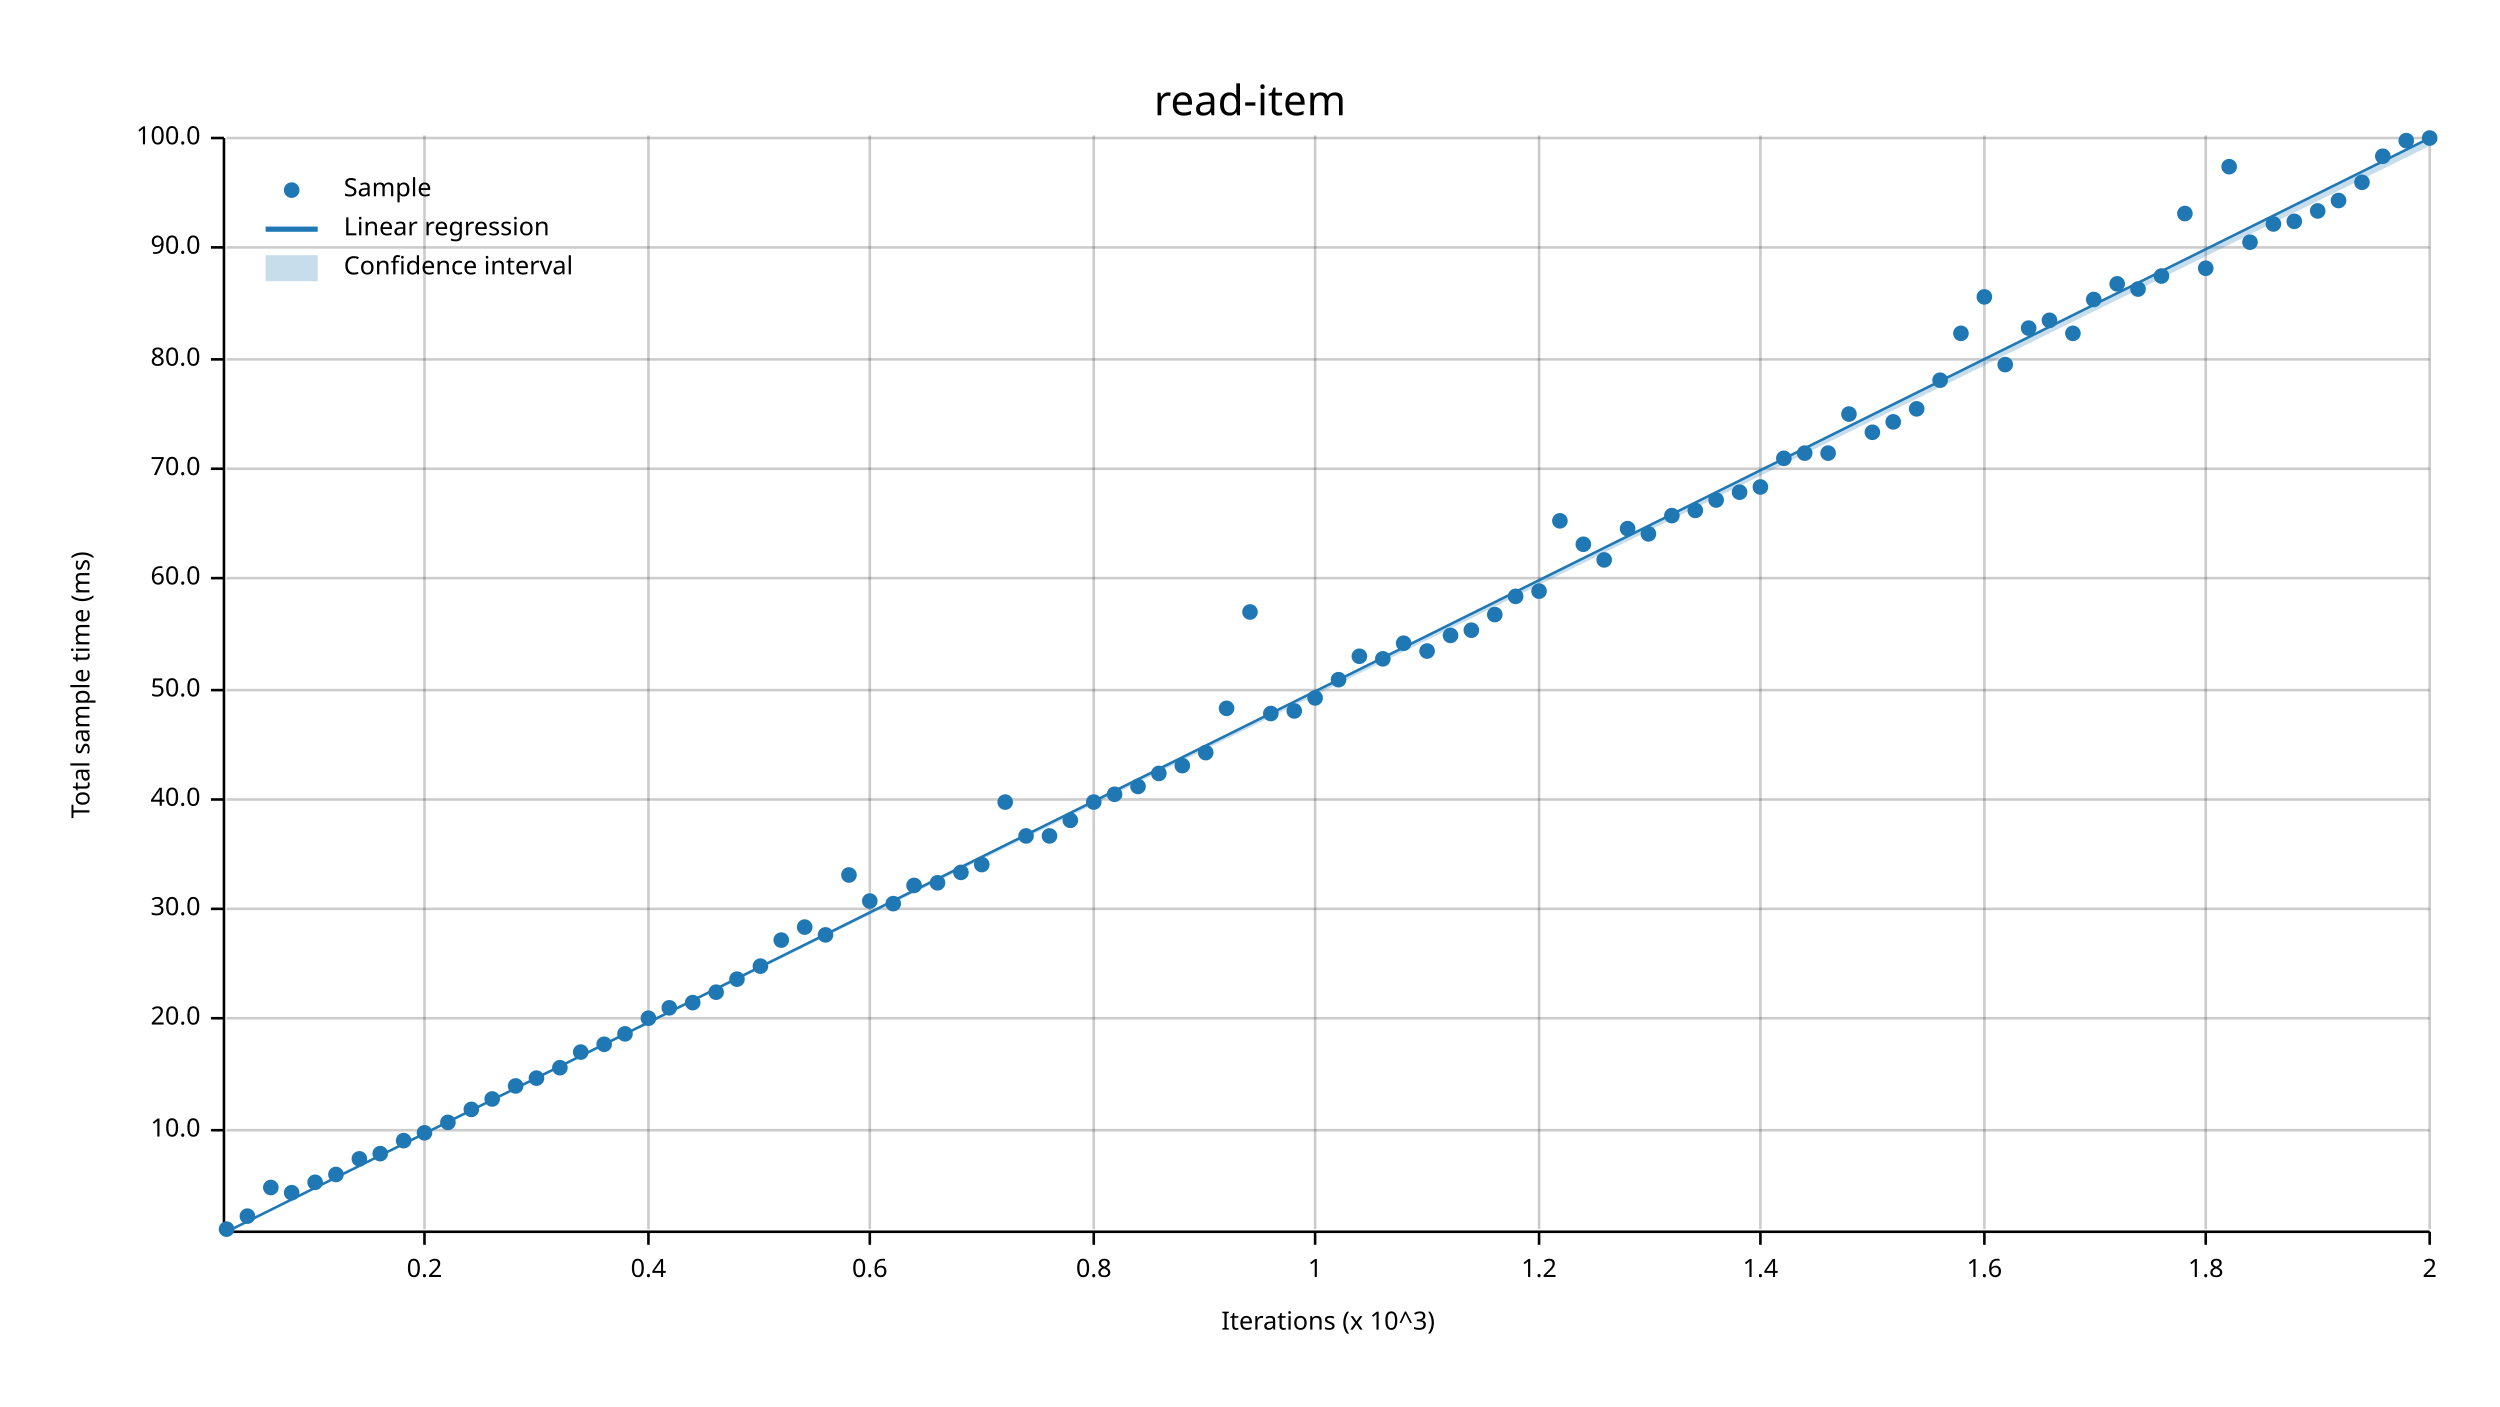
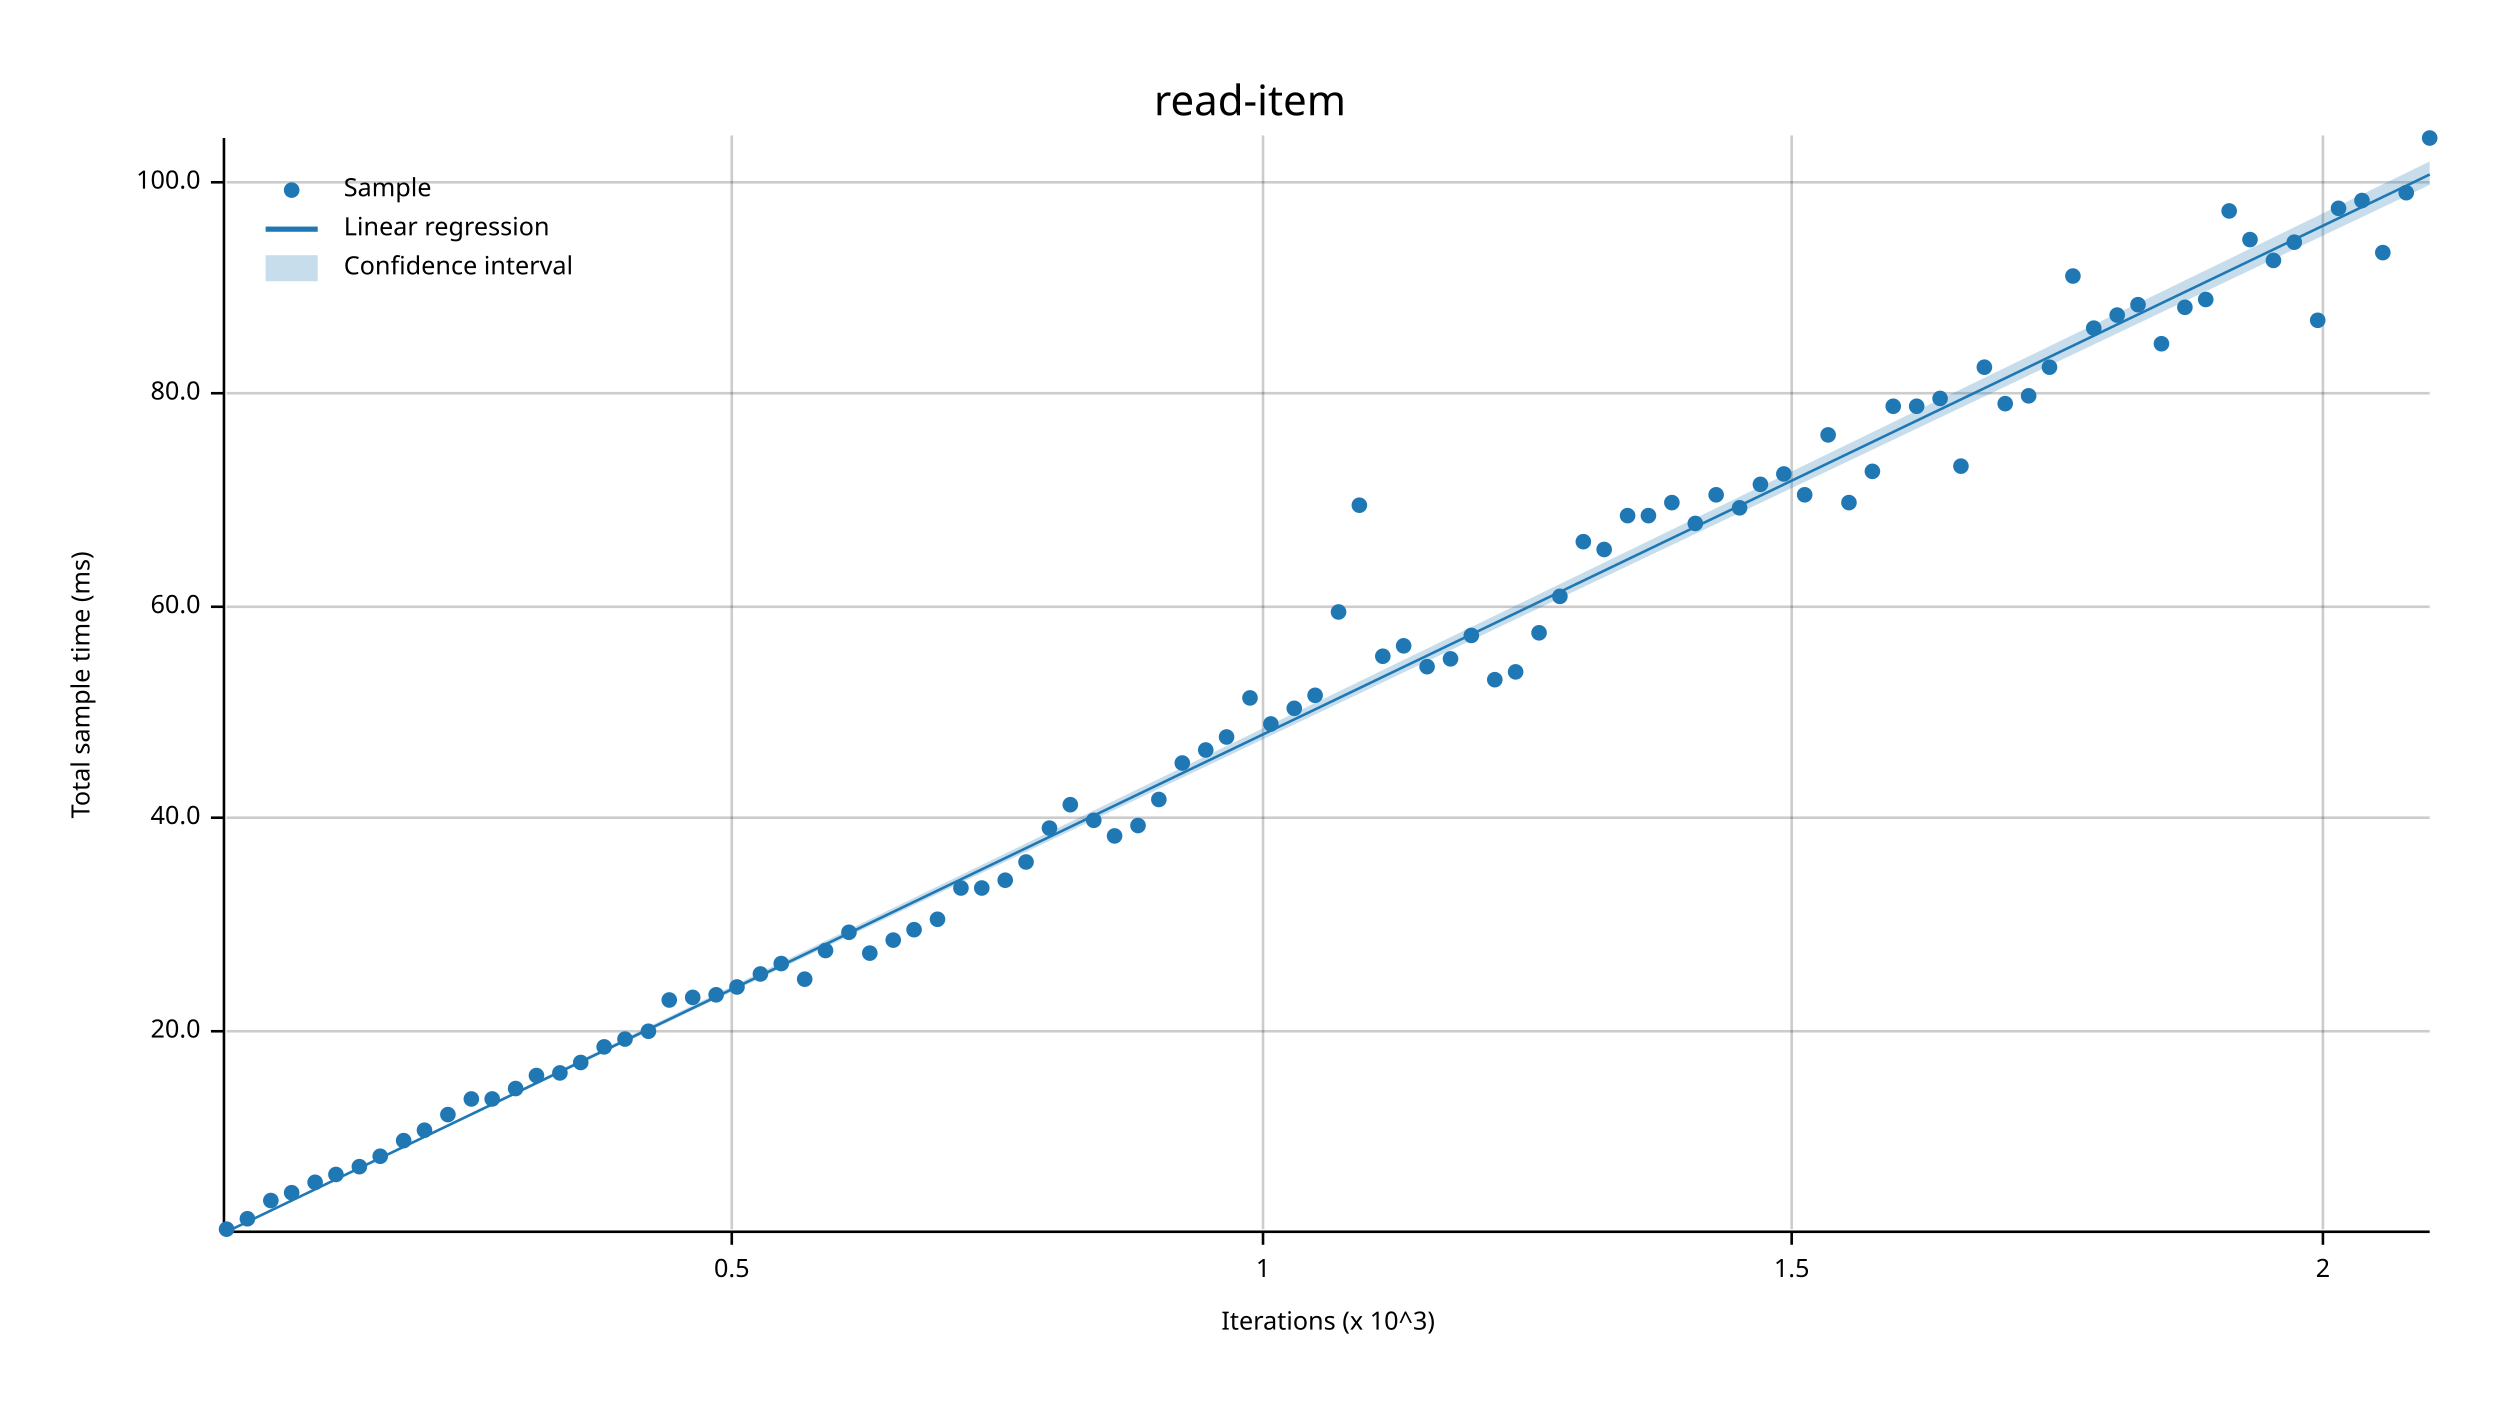
<svg xmlns="http://www.w3.org/2000/svg" width="960" height="540" viewBox="0 0 960 540">
  <text x="480" y="32" dy="0.76em" text-anchor="middle" font-family="sans-serif" font-size="16.129" opacity="1" fill="#000000">
read-item
</text>
  <text x="27" y="263" dy="0.76em" text-anchor="middle" font-family="sans-serif" font-size="9.677" opacity="1" fill="#000000" transform="rotate(270, 27, 263)">
Total sample time (ms)
</text>
  <text x="510" y="513" dy="-0.5ex" text-anchor="middle" font-family="sans-serif" font-size="9.677" opacity="1" fill="#000000">
Iterations (x 10^3)
</text>
-   <line opacity="0.2" stroke="#000000" stroke-width="1" x1="163" y1="472" x2="163" y2="52" />
-   <line opacity="0.2" stroke="#000000" stroke-width="1" x1="249" y1="472" x2="249" y2="52" />
-   <line opacity="0.2" stroke="#000000" stroke-width="1" x1="334" y1="472" x2="334" y2="52" />
-   <line opacity="0.2" stroke="#000000" stroke-width="1" x1="420" y1="472" x2="420" y2="52" />
-   <line opacity="0.2" stroke="#000000" stroke-width="1" x1="505" y1="472" x2="505" y2="52" />
-   <line opacity="0.2" stroke="#000000" stroke-width="1" x1="591" y1="472" x2="591" y2="52" />
-   <line opacity="0.2" stroke="#000000" stroke-width="1" x1="676" y1="472" x2="676" y2="52" />
-   <line opacity="0.2" stroke="#000000" stroke-width="1" x1="762" y1="472" x2="762" y2="52" />
-   <line opacity="0.2" stroke="#000000" stroke-width="1" x1="847" y1="472" x2="847" y2="52" />
-   <line opacity="0.2" stroke="#000000" stroke-width="1" x1="933" y1="472" x2="933" y2="52" />
-   <line opacity="0.2" stroke="#000000" stroke-width="1" x1="87" y1="434" x2="933" y2="434" />
-   <line opacity="0.2" stroke="#000000" stroke-width="1" x1="87" y1="391" x2="933" y2="391" />
-   <line opacity="0.2" stroke="#000000" stroke-width="1" x1="87" y1="349" x2="933" y2="349" />
-   <line opacity="0.2" stroke="#000000" stroke-width="1" x1="87" y1="307" x2="933" y2="307" />
-   <line opacity="0.2" stroke="#000000" stroke-width="1" x1="87" y1="265" x2="933" y2="265" />
-   <line opacity="0.2" stroke="#000000" stroke-width="1" x1="87" y1="222" x2="933" y2="222" />
-   <line opacity="0.2" stroke="#000000" stroke-width="1" x1="87" y1="180" x2="933" y2="180" />
-   <line opacity="0.2" stroke="#000000" stroke-width="1" x1="87" y1="138" x2="933" y2="138" />
-   <line opacity="0.2" stroke="#000000" stroke-width="1" x1="87" y1="95" x2="933" y2="95" />
-   <line opacity="0.2" stroke="#000000" stroke-width="1" x1="87" y1="53" x2="933" y2="53" />
+   <line opacity="0.2" stroke="#000000" stroke-width="1" x1="281" y1="472" x2="281" y2="52" />
+   <line opacity="0.2" stroke="#000000" stroke-width="1" x1="485" y1="472" x2="485" y2="52" />
+   <line opacity="0.2" stroke="#000000" stroke-width="1" x1="688" y1="472" x2="688" y2="52" />
+   <line opacity="0.2" stroke="#000000" stroke-width="1" x1="892" y1="472" x2="892" y2="52" />
+   <line opacity="0.2" stroke="#000000" stroke-width="1" x1="87" y1="396" x2="933" y2="396" />
+   <line opacity="0.2" stroke="#000000" stroke-width="1" x1="87" y1="314" x2="933" y2="314" />
+   <line opacity="0.2" stroke="#000000" stroke-width="1" x1="87" y1="233" x2="933" y2="233" />
+   <line opacity="0.2" stroke="#000000" stroke-width="1" x1="87" y1="151" x2="933" y2="151" />
+   <line opacity="0.2" stroke="#000000" stroke-width="1" x1="87" y1="70" x2="933" y2="70" />
  <polyline fill="none" opacity="1" stroke="#000000" stroke-width="1" points="86,53 86,473 " />
-   <text x="77" y="434" dy="0.5ex" text-anchor="end" font-family="sans-serif" font-size="9.677" opacity="1" fill="#000000">
- 10.0
- </text>
-   <polyline fill="none" opacity="1" stroke="#000000" stroke-width="1" points="81,434 86,434 " />
-   <text x="77" y="391" dy="0.5ex" text-anchor="end" font-family="sans-serif" font-size="9.677" opacity="1" fill="#000000">
+   <text x="77" y="396" dy="0.5ex" text-anchor="end" font-family="sans-serif" font-size="9.677" opacity="1" fill="#000000">
20.0
</text>
-   <polyline fill="none" opacity="1" stroke="#000000" stroke-width="1" points="81,391 86,391 " />
-   <text x="77" y="349" dy="0.5ex" text-anchor="end" font-family="sans-serif" font-size="9.677" opacity="1" fill="#000000">
- 30.0
- </text>
-   <polyline fill="none" opacity="1" stroke="#000000" stroke-width="1" points="81,349 86,349 " />
-   <text x="77" y="307" dy="0.5ex" text-anchor="end" font-family="sans-serif" font-size="9.677" opacity="1" fill="#000000">
+   <polyline fill="none" opacity="1" stroke="#000000" stroke-width="1" points="81,396 86,396 " />
+   <text x="77" y="314" dy="0.5ex" text-anchor="end" font-family="sans-serif" font-size="9.677" opacity="1" fill="#000000">
40.0
</text>
-   <polyline fill="none" opacity="1" stroke="#000000" stroke-width="1" points="81,307 86,307 " />
-   <text x="77" y="265" dy="0.5ex" text-anchor="end" font-family="sans-serif" font-size="9.677" opacity="1" fill="#000000">
- 50.0
- </text>
-   <polyline fill="none" opacity="1" stroke="#000000" stroke-width="1" points="81,265 86,265 " />
-   <text x="77" y="222" dy="0.5ex" text-anchor="end" font-family="sans-serif" font-size="9.677" opacity="1" fill="#000000">
+   <polyline fill="none" opacity="1" stroke="#000000" stroke-width="1" points="81,314 86,314 " />
+   <text x="77" y="233" dy="0.5ex" text-anchor="end" font-family="sans-serif" font-size="9.677" opacity="1" fill="#000000">
60.0
</text>
-   <polyline fill="none" opacity="1" stroke="#000000" stroke-width="1" points="81,222 86,222 " />
-   <text x="77" y="180" dy="0.5ex" text-anchor="end" font-family="sans-serif" font-size="9.677" opacity="1" fill="#000000">
- 70.0
- </text>
-   <polyline fill="none" opacity="1" stroke="#000000" stroke-width="1" points="81,180 86,180 " />
-   <text x="77" y="138" dy="0.5ex" text-anchor="end" font-family="sans-serif" font-size="9.677" opacity="1" fill="#000000">
+   <polyline fill="none" opacity="1" stroke="#000000" stroke-width="1" points="81,233 86,233 " />
+   <text x="77" y="151" dy="0.5ex" text-anchor="end" font-family="sans-serif" font-size="9.677" opacity="1" fill="#000000">
80.0
</text>
-   <polyline fill="none" opacity="1" stroke="#000000" stroke-width="1" points="81,138 86,138 " />
-   <text x="77" y="95" dy="0.5ex" text-anchor="end" font-family="sans-serif" font-size="9.677" opacity="1" fill="#000000">
- 90.0
- </text>
-   <polyline fill="none" opacity="1" stroke="#000000" stroke-width="1" points="81,95 86,95 " />
-   <text x="77" y="53" dy="0.5ex" text-anchor="end" font-family="sans-serif" font-size="9.677" opacity="1" fill="#000000">
+   <polyline fill="none" opacity="1" stroke="#000000" stroke-width="1" points="81,151 86,151 " />
+   <text x="77" y="70" dy="0.5ex" text-anchor="end" font-family="sans-serif" font-size="9.677" opacity="1" fill="#000000">
100.0
</text>
-   <polyline fill="none" opacity="1" stroke="#000000" stroke-width="1" points="81,53 86,53 " />
+   <polyline fill="none" opacity="1" stroke="#000000" stroke-width="1" points="81,70 86,70 " />
  <polyline fill="none" opacity="1" stroke="#000000" stroke-width="1" points="87,473 933,473 " />
-   <text x="163" y="483" dy="0.76em" text-anchor="middle" font-family="sans-serif" font-size="9.677" opacity="1" fill="#000000">
- 0.2
+   <text x="281" y="483" dy="0.76em" text-anchor="middle" font-family="sans-serif" font-size="9.677" opacity="1" fill="#000000">
+ 0.5
</text>
-   <polyline fill="none" opacity="1" stroke="#000000" stroke-width="1" points="163,473 163,478 " />
-   <text x="249" y="483" dy="0.76em" text-anchor="middle" font-family="sans-serif" font-size="9.677" opacity="1" fill="#000000">
- 0.4
- </text>
-   <polyline fill="none" opacity="1" stroke="#000000" stroke-width="1" points="249,473 249,478 " />
-   <text x="334" y="483" dy="0.76em" text-anchor="middle" font-family="sans-serif" font-size="9.677" opacity="1" fill="#000000">
- 0.6
- </text>
-   <polyline fill="none" opacity="1" stroke="#000000" stroke-width="1" points="334,473 334,478 " />
-   <text x="420" y="483" dy="0.76em" text-anchor="middle" font-family="sans-serif" font-size="9.677" opacity="1" fill="#000000">
- 0.8
- </text>
-   <polyline fill="none" opacity="1" stroke="#000000" stroke-width="1" points="420,473 420,478 " />
-   <text x="505" y="483" dy="0.76em" text-anchor="middle" font-family="sans-serif" font-size="9.677" opacity="1" fill="#000000">
+   <polyline fill="none" opacity="1" stroke="#000000" stroke-width="1" points="281,473 281,478 " />
+   <text x="485" y="483" dy="0.76em" text-anchor="middle" font-family="sans-serif" font-size="9.677" opacity="1" fill="#000000">
1
</text>
-   <polyline fill="none" opacity="1" stroke="#000000" stroke-width="1" points="505,473 505,478 " />
-   <text x="591" y="483" dy="0.76em" text-anchor="middle" font-family="sans-serif" font-size="9.677" opacity="1" fill="#000000">
- 1.2
+   <polyline fill="none" opacity="1" stroke="#000000" stroke-width="1" points="485,473 485,478 " />
+   <text x="688" y="483" dy="0.76em" text-anchor="middle" font-family="sans-serif" font-size="9.677" opacity="1" fill="#000000">
+ 1.5
</text>
-   <polyline fill="none" opacity="1" stroke="#000000" stroke-width="1" points="591,473 591,478 " />
-   <text x="676" y="483" dy="0.76em" text-anchor="middle" font-family="sans-serif" font-size="9.677" opacity="1" fill="#000000">
- 1.4
- </text>
-   <polyline fill="none" opacity="1" stroke="#000000" stroke-width="1" points="676,473 676,478 " />
-   <text x="762" y="483" dy="0.76em" text-anchor="middle" font-family="sans-serif" font-size="9.677" opacity="1" fill="#000000">
- 1.6
- </text>
-   <polyline fill="none" opacity="1" stroke="#000000" stroke-width="1" points="762,473 762,478 " />
-   <text x="847" y="483" dy="0.76em" text-anchor="middle" font-family="sans-serif" font-size="9.677" opacity="1" fill="#000000">
- 1.8
- </text>
-   <polyline fill="none" opacity="1" stroke="#000000" stroke-width="1" points="847,473 847,478 " />
-   <text x="933" y="483" dy="0.76em" text-anchor="middle" font-family="sans-serif" font-size="9.677" opacity="1" fill="#000000">
+   <polyline fill="none" opacity="1" stroke="#000000" stroke-width="1" points="688,473 688,478 " />
+   <text x="892" y="483" dy="0.76em" text-anchor="middle" font-family="sans-serif" font-size="9.677" opacity="1" fill="#000000">
2
</text>
-   <polyline fill="none" opacity="1" stroke="#000000" stroke-width="1" points="933,473 933,478 " />
+   <polyline fill="none" opacity="1" stroke="#000000" stroke-width="1" points="892,473 892,478 " />
  <circle cx="87" cy="472" r="3" opacity="1" fill="#1F78B4" stroke="none" stroke-width="1" />
-   <circle cx="95" cy="467" r="3" opacity="1" fill="#1F78B4" stroke="none" stroke-width="1" />
-   <circle cx="104" cy="456" r="3" opacity="1" fill="#1F78B4" stroke="none" stroke-width="1" />
+   <circle cx="95" cy="468" r="3" opacity="1" fill="#1F78B4" stroke="none" stroke-width="1" />
+   <circle cx="104" cy="461" r="3" opacity="1" fill="#1F78B4" stroke="none" stroke-width="1" />
  <circle cx="112" cy="458" r="3" opacity="1" fill="#1F78B4" stroke="none" stroke-width="1" />
  <circle cx="121" cy="454" r="3" opacity="1" fill="#1F78B4" stroke="none" stroke-width="1" />
  <circle cx="129" cy="451" r="3" opacity="1" fill="#1F78B4" stroke="none" stroke-width="1" />
-   <circle cx="138" cy="445" r="3" opacity="1" fill="#1F78B4" stroke="none" stroke-width="1" />
-   <circle cx="146" cy="443" r="3" opacity="1" fill="#1F78B4" stroke="none" stroke-width="1" />
+   <circle cx="138" cy="448" r="3" opacity="1" fill="#1F78B4" stroke="none" stroke-width="1" />
+   <circle cx="146" cy="444" r="3" opacity="1" fill="#1F78B4" stroke="none" stroke-width="1" />
  <circle cx="155" cy="438" r="3" opacity="1" fill="#1F78B4" stroke="none" stroke-width="1" />
-   <circle cx="163" cy="435" r="3" opacity="1" fill="#1F78B4" stroke="none" stroke-width="1" />
-   <circle cx="172" cy="431" r="3" opacity="1" fill="#1F78B4" stroke="none" stroke-width="1" />
-   <circle cx="181" cy="426" r="3" opacity="1" fill="#1F78B4" stroke="none" stroke-width="1" />
+   <circle cx="163" cy="434" r="3" opacity="1" fill="#1F78B4" stroke="none" stroke-width="1" />
+   <circle cx="172" cy="428" r="3" opacity="1" fill="#1F78B4" stroke="none" stroke-width="1" />
+   <circle cx="181" cy="422" r="3" opacity="1" fill="#1F78B4" stroke="none" stroke-width="1" />
  <circle cx="189" cy="422" r="3" opacity="1" fill="#1F78B4" stroke="none" stroke-width="1" />
-   <circle cx="198" cy="417" r="3" opacity="1" fill="#1F78B4" stroke="none" stroke-width="1" />
-   <circle cx="206" cy="414" r="3" opacity="1" fill="#1F78B4" stroke="none" stroke-width="1" />
-   <circle cx="215" cy="410" r="3" opacity="1" fill="#1F78B4" stroke="none" stroke-width="1" />
-   <circle cx="223" cy="404" r="3" opacity="1" fill="#1F78B4" stroke="none" stroke-width="1" />
-   <circle cx="232" cy="401" r="3" opacity="1" fill="#1F78B4" stroke="none" stroke-width="1" />
-   <circle cx="240" cy="397" r="3" opacity="1" fill="#1F78B4" stroke="none" stroke-width="1" />
-   <circle cx="249" cy="391" r="3" opacity="1" fill="#1F78B4" stroke="none" stroke-width="1" />
-   <circle cx="257" cy="387" r="3" opacity="1" fill="#1F78B4" stroke="none" stroke-width="1" />
-   <circle cx="266" cy="385" r="3" opacity="1" fill="#1F78B4" stroke="none" stroke-width="1" />
-   <circle cx="275" cy="381" r="3" opacity="1" fill="#1F78B4" stroke="none" stroke-width="1" />
-   <circle cx="283" cy="376" r="3" opacity="1" fill="#1F78B4" stroke="none" stroke-width="1" />
-   <circle cx="292" cy="371" r="3" opacity="1" fill="#1F78B4" stroke="none" stroke-width="1" />
-   <circle cx="300" cy="361" r="3" opacity="1" fill="#1F78B4" stroke="none" stroke-width="1" />
-   <circle cx="309" cy="356" r="3" opacity="1" fill="#1F78B4" stroke="none" stroke-width="1" />
-   <circle cx="317" cy="359" r="3" opacity="1" fill="#1F78B4" stroke="none" stroke-width="1" />
-   <circle cx="326" cy="336" r="3" opacity="1" fill="#1F78B4" stroke="none" stroke-width="1" />
-   <circle cx="334" cy="346" r="3" opacity="1" fill="#1F78B4" stroke="none" stroke-width="1" />
-   <circle cx="343" cy="347" r="3" opacity="1" fill="#1F78B4" stroke="none" stroke-width="1" />
-   <circle cx="351" cy="340" r="3" opacity="1" fill="#1F78B4" stroke="none" stroke-width="1" />
-   <circle cx="360" cy="339" r="3" opacity="1" fill="#1F78B4" stroke="none" stroke-width="1" />
-   <circle cx="369" cy="335" r="3" opacity="1" fill="#1F78B4" stroke="none" stroke-width="1" />
-   <circle cx="377" cy="332" r="3" opacity="1" fill="#1F78B4" stroke="none" stroke-width="1" />
-   <circle cx="386" cy="308" r="3" opacity="1" fill="#1F78B4" stroke="none" stroke-width="1" />
-   <circle cx="394" cy="321" r="3" opacity="1" fill="#1F78B4" stroke="none" stroke-width="1" />
-   <circle cx="403" cy="321" r="3" opacity="1" fill="#1F78B4" stroke="none" stroke-width="1" />
-   <circle cx="411" cy="315" r="3" opacity="1" fill="#1F78B4" stroke="none" stroke-width="1" />
-   <circle cx="420" cy="308" r="3" opacity="1" fill="#1F78B4" stroke="none" stroke-width="1" />
-   <circle cx="428" cy="305" r="3" opacity="1" fill="#1F78B4" stroke="none" stroke-width="1" />
-   <circle cx="437" cy="302" r="3" opacity="1" fill="#1F78B4" stroke="none" stroke-width="1" />
-   <circle cx="445" cy="297" r="3" opacity="1" fill="#1F78B4" stroke="none" stroke-width="1" />
-   <circle cx="454" cy="294" r="3" opacity="1" fill="#1F78B4" stroke="none" stroke-width="1" />
-   <circle cx="463" cy="289" r="3" opacity="1" fill="#1F78B4" stroke="none" stroke-width="1" />
-   <circle cx="471" cy="272" r="3" opacity="1" fill="#1F78B4" stroke="none" stroke-width="1" />
-   <circle cx="480" cy="235" r="3" opacity="1" fill="#1F78B4" stroke="none" stroke-width="1" />
-   <circle cx="488" cy="274" r="3" opacity="1" fill="#1F78B4" stroke="none" stroke-width="1" />
-   <circle cx="497" cy="273" r="3" opacity="1" fill="#1F78B4" stroke="none" stroke-width="1" />
-   <circle cx="505" cy="268" r="3" opacity="1" fill="#1F78B4" stroke="none" stroke-width="1" />
-   <circle cx="514" cy="261" r="3" opacity="1" fill="#1F78B4" stroke="none" stroke-width="1" />
-   <circle cx="522" cy="252" r="3" opacity="1" fill="#1F78B4" stroke="none" stroke-width="1" />
-   <circle cx="531" cy="253" r="3" opacity="1" fill="#1F78B4" stroke="none" stroke-width="1" />
-   <circle cx="539" cy="247" r="3" opacity="1" fill="#1F78B4" stroke="none" stroke-width="1" />
-   <circle cx="548" cy="250" r="3" opacity="1" fill="#1F78B4" stroke="none" stroke-width="1" />
-   <circle cx="557" cy="244" r="3" opacity="1" fill="#1F78B4" stroke="none" stroke-width="1" />
-   <circle cx="565" cy="242" r="3" opacity="1" fill="#1F78B4" stroke="none" stroke-width="1" />
-   <circle cx="574" cy="236" r="3" opacity="1" fill="#1F78B4" stroke="none" stroke-width="1" />
-   <circle cx="582" cy="229" r="3" opacity="1" fill="#1F78B4" stroke="none" stroke-width="1" />
-   <circle cx="591" cy="227" r="3" opacity="1" fill="#1F78B4" stroke="none" stroke-width="1" />
-   <circle cx="599" cy="200" r="3" opacity="1" fill="#1F78B4" stroke="none" stroke-width="1" />
-   <circle cx="608" cy="209" r="3" opacity="1" fill="#1F78B4" stroke="none" stroke-width="1" />
-   <circle cx="616" cy="215" r="3" opacity="1" fill="#1F78B4" stroke="none" stroke-width="1" />
-   <circle cx="625" cy="203" r="3" opacity="1" fill="#1F78B4" stroke="none" stroke-width="1" />
-   <circle cx="633" cy="205" r="3" opacity="1" fill="#1F78B4" stroke="none" stroke-width="1" />
-   <circle cx="642" cy="198" r="3" opacity="1" fill="#1F78B4" stroke="none" stroke-width="1" />
-   <circle cx="651" cy="196" r="3" opacity="1" fill="#1F78B4" stroke="none" stroke-width="1" />
-   <circle cx="659" cy="192" r="3" opacity="1" fill="#1F78B4" stroke="none" stroke-width="1" />
-   <circle cx="668" cy="189" r="3" opacity="1" fill="#1F78B4" stroke="none" stroke-width="1" />
-   <circle cx="676" cy="187" r="3" opacity="1" fill="#1F78B4" stroke="none" stroke-width="1" />
-   <circle cx="685" cy="176" r="3" opacity="1" fill="#1F78B4" stroke="none" stroke-width="1" />
-   <circle cx="693" cy="174" r="3" opacity="1" fill="#1F78B4" stroke="none" stroke-width="1" />
-   <circle cx="702" cy="174" r="3" opacity="1" fill="#1F78B4" stroke="none" stroke-width="1" />
-   <circle cx="710" cy="159" r="3" opacity="1" fill="#1F78B4" stroke="none" stroke-width="1" />
-   <circle cx="719" cy="166" r="3" opacity="1" fill="#1F78B4" stroke="none" stroke-width="1" />
-   <circle cx="727" cy="162" r="3" opacity="1" fill="#1F78B4" stroke="none" stroke-width="1" />
-   <circle cx="736" cy="157" r="3" opacity="1" fill="#1F78B4" stroke="none" stroke-width="1" />
-   <circle cx="745" cy="146" r="3" opacity="1" fill="#1F78B4" stroke="none" stroke-width="1" />
-   <circle cx="753" cy="128" r="3" opacity="1" fill="#1F78B4" stroke="none" stroke-width="1" />
-   <circle cx="762" cy="114" r="3" opacity="1" fill="#1F78B4" stroke="none" stroke-width="1" />
-   <circle cx="770" cy="140" r="3" opacity="1" fill="#1F78B4" stroke="none" stroke-width="1" />
-   <circle cx="779" cy="126" r="3" opacity="1" fill="#1F78B4" stroke="none" stroke-width="1" />
-   <circle cx="787" cy="123" r="3" opacity="1" fill="#1F78B4" stroke="none" stroke-width="1" />
-   <circle cx="796" cy="128" r="3" opacity="1" fill="#1F78B4" stroke="none" stroke-width="1" />
-   <circle cx="804" cy="115" r="3" opacity="1" fill="#1F78B4" stroke="none" stroke-width="1" />
-   <circle cx="813" cy="109" r="3" opacity="1" fill="#1F78B4" stroke="none" stroke-width="1" />
-   <circle cx="821" cy="111" r="3" opacity="1" fill="#1F78B4" stroke="none" stroke-width="1" />
-   <circle cx="830" cy="106" r="3" opacity="1" fill="#1F78B4" stroke="none" stroke-width="1" />
-   <circle cx="839" cy="82" r="3" opacity="1" fill="#1F78B4" stroke="none" stroke-width="1" />
-   <circle cx="847" cy="103" r="3" opacity="1" fill="#1F78B4" stroke="none" stroke-width="1" />
-   <circle cx="856" cy="64" r="3" opacity="1" fill="#1F78B4" stroke="none" stroke-width="1" />
-   <circle cx="864" cy="93" r="3" opacity="1" fill="#1F78B4" stroke="none" stroke-width="1" />
-   <circle cx="873" cy="86" r="3" opacity="1" fill="#1F78B4" stroke="none" stroke-width="1" />
-   <circle cx="881" cy="85" r="3" opacity="1" fill="#1F78B4" stroke="none" stroke-width="1" />
-   <circle cx="890" cy="81" r="3" opacity="1" fill="#1F78B4" stroke="none" stroke-width="1" />
-   <circle cx="898" cy="77" r="3" opacity="1" fill="#1F78B4" stroke="none" stroke-width="1" />
-   <circle cx="907" cy="70" r="3" opacity="1" fill="#1F78B4" stroke="none" stroke-width="1" />
-   <circle cx="915" cy="60" r="3" opacity="1" fill="#1F78B4" stroke="none" stroke-width="1" />
-   <circle cx="924" cy="54" r="3" opacity="1" fill="#1F78B4" stroke="none" stroke-width="1" />
+   <circle cx="198" cy="418" r="3" opacity="1" fill="#1F78B4" stroke="none" stroke-width="1" />
+   <circle cx="206" cy="413" r="3" opacity="1" fill="#1F78B4" stroke="none" stroke-width="1" />
+   <circle cx="215" cy="412" r="3" opacity="1" fill="#1F78B4" stroke="none" stroke-width="1" />
+   <circle cx="223" cy="408" r="3" opacity="1" fill="#1F78B4" stroke="none" stroke-width="1" />
+   <circle cx="232" cy="402" r="3" opacity="1" fill="#1F78B4" stroke="none" stroke-width="1" />
+   <circle cx="240" cy="399" r="3" opacity="1" fill="#1F78B4" stroke="none" stroke-width="1" />
+   <circle cx="249" cy="396" r="3" opacity="1" fill="#1F78B4" stroke="none" stroke-width="1" />
+   <circle cx="257" cy="384" r="3" opacity="1" fill="#1F78B4" stroke="none" stroke-width="1" />
+   <circle cx="266" cy="383" r="3" opacity="1" fill="#1F78B4" stroke="none" stroke-width="1" />
+   <circle cx="275" cy="382" r="3" opacity="1" fill="#1F78B4" stroke="none" stroke-width="1" />
+   <circle cx="283" cy="379" r="3" opacity="1" fill="#1F78B4" stroke="none" stroke-width="1" />
+   <circle cx="292" cy="374" r="3" opacity="1" fill="#1F78B4" stroke="none" stroke-width="1" />
+   <circle cx="300" cy="370" r="3" opacity="1" fill="#1F78B4" stroke="none" stroke-width="1" />
+   <circle cx="309" cy="376" r="3" opacity="1" fill="#1F78B4" stroke="none" stroke-width="1" />
+   <circle cx="317" cy="365" r="3" opacity="1" fill="#1F78B4" stroke="none" stroke-width="1" />
+   <circle cx="326" cy="358" r="3" opacity="1" fill="#1F78B4" stroke="none" stroke-width="1" />
+   <circle cx="334" cy="366" r="3" opacity="1" fill="#1F78B4" stroke="none" stroke-width="1" />
+   <circle cx="343" cy="361" r="3" opacity="1" fill="#1F78B4" stroke="none" stroke-width="1" />
+   <circle cx="351" cy="357" r="3" opacity="1" fill="#1F78B4" stroke="none" stroke-width="1" />
+   <circle cx="360" cy="353" r="3" opacity="1" fill="#1F78B4" stroke="none" stroke-width="1" />
+   <circle cx="369" cy="341" r="3" opacity="1" fill="#1F78B4" stroke="none" stroke-width="1" />
+   <circle cx="377" cy="341" r="3" opacity="1" fill="#1F78B4" stroke="none" stroke-width="1" />
+   <circle cx="386" cy="338" r="3" opacity="1" fill="#1F78B4" stroke="none" stroke-width="1" />
+   <circle cx="394" cy="331" r="3" opacity="1" fill="#1F78B4" stroke="none" stroke-width="1" />
+   <circle cx="403" cy="318" r="3" opacity="1" fill="#1F78B4" stroke="none" stroke-width="1" />
+   <circle cx="411" cy="309" r="3" opacity="1" fill="#1F78B4" stroke="none" stroke-width="1" />
+   <circle cx="420" cy="315" r="3" opacity="1" fill="#1F78B4" stroke="none" stroke-width="1" />
+   <circle cx="428" cy="321" r="3" opacity="1" fill="#1F78B4" stroke="none" stroke-width="1" />
+   <circle cx="437" cy="317" r="3" opacity="1" fill="#1F78B4" stroke="none" stroke-width="1" />
+   <circle cx="445" cy="307" r="3" opacity="1" fill="#1F78B4" stroke="none" stroke-width="1" />
+   <circle cx="454" cy="293" r="3" opacity="1" fill="#1F78B4" stroke="none" stroke-width="1" />
+   <circle cx="463" cy="288" r="3" opacity="1" fill="#1F78B4" stroke="none" stroke-width="1" />
+   <circle cx="471" cy="283" r="3" opacity="1" fill="#1F78B4" stroke="none" stroke-width="1" />
+   <circle cx="480" cy="268" r="3" opacity="1" fill="#1F78B4" stroke="none" stroke-width="1" />
+   <circle cx="488" cy="278" r="3" opacity="1" fill="#1F78B4" stroke="none" stroke-width="1" />
+   <circle cx="497" cy="272" r="3" opacity="1" fill="#1F78B4" stroke="none" stroke-width="1" />
+   <circle cx="505" cy="267" r="3" opacity="1" fill="#1F78B4" stroke="none" stroke-width="1" />
+   <circle cx="514" cy="235" r="3" opacity="1" fill="#1F78B4" stroke="none" stroke-width="1" />
+   <circle cx="522" cy="194" r="3" opacity="1" fill="#1F78B4" stroke="none" stroke-width="1" />
+   <circle cx="531" cy="252" r="3" opacity="1" fill="#1F78B4" stroke="none" stroke-width="1" />
+   <circle cx="539" cy="248" r="3" opacity="1" fill="#1F78B4" stroke="none" stroke-width="1" />
+   <circle cx="548" cy="256" r="3" opacity="1" fill="#1F78B4" stroke="none" stroke-width="1" />
+   <circle cx="557" cy="253" r="3" opacity="1" fill="#1F78B4" stroke="none" stroke-width="1" />
+   <circle cx="565" cy="244" r="3" opacity="1" fill="#1F78B4" stroke="none" stroke-width="1" />
+   <circle cx="574" cy="261" r="3" opacity="1" fill="#1F78B4" stroke="none" stroke-width="1" />
+   <circle cx="582" cy="258" r="3" opacity="1" fill="#1F78B4" stroke="none" stroke-width="1" />
+   <circle cx="591" cy="243" r="3" opacity="1" fill="#1F78B4" stroke="none" stroke-width="1" />
+   <circle cx="599" cy="229" r="3" opacity="1" fill="#1F78B4" stroke="none" stroke-width="1" />
+   <circle cx="608" cy="208" r="3" opacity="1" fill="#1F78B4" stroke="none" stroke-width="1" />
+   <circle cx="616" cy="211" r="3" opacity="1" fill="#1F78B4" stroke="none" stroke-width="1" />
+   <circle cx="625" cy="198" r="3" opacity="1" fill="#1F78B4" stroke="none" stroke-width="1" />
+   <circle cx="633" cy="198" r="3" opacity="1" fill="#1F78B4" stroke="none" stroke-width="1" />
+   <circle cx="642" cy="193" r="3" opacity="1" fill="#1F78B4" stroke="none" stroke-width="1" />
+   <circle cx="651" cy="201" r="3" opacity="1" fill="#1F78B4" stroke="none" stroke-width="1" />
+   <circle cx="659" cy="190" r="3" opacity="1" fill="#1F78B4" stroke="none" stroke-width="1" />
+   <circle cx="668" cy="195" r="3" opacity="1" fill="#1F78B4" stroke="none" stroke-width="1" />
+   <circle cx="676" cy="186" r="3" opacity="1" fill="#1F78B4" stroke="none" stroke-width="1" />
+   <circle cx="685" cy="182" r="3" opacity="1" fill="#1F78B4" stroke="none" stroke-width="1" />
+   <circle cx="693" cy="190" r="3" opacity="1" fill="#1F78B4" stroke="none" stroke-width="1" />
+   <circle cx="702" cy="167" r="3" opacity="1" fill="#1F78B4" stroke="none" stroke-width="1" />
+   <circle cx="710" cy="193" r="3" opacity="1" fill="#1F78B4" stroke="none" stroke-width="1" />
+   <circle cx="719" cy="181" r="3" opacity="1" fill="#1F78B4" stroke="none" stroke-width="1" />
+   <circle cx="727" cy="156" r="3" opacity="1" fill="#1F78B4" stroke="none" stroke-width="1" />
+   <circle cx="736" cy="156" r="3" opacity="1" fill="#1F78B4" stroke="none" stroke-width="1" />
+   <circle cx="745" cy="153" r="3" opacity="1" fill="#1F78B4" stroke="none" stroke-width="1" />
+   <circle cx="753" cy="179" r="3" opacity="1" fill="#1F78B4" stroke="none" stroke-width="1" />
+   <circle cx="762" cy="141" r="3" opacity="1" fill="#1F78B4" stroke="none" stroke-width="1" />
+   <circle cx="770" cy="155" r="3" opacity="1" fill="#1F78B4" stroke="none" stroke-width="1" />
+   <circle cx="779" cy="152" r="3" opacity="1" fill="#1F78B4" stroke="none" stroke-width="1" />
+   <circle cx="787" cy="141" r="3" opacity="1" fill="#1F78B4" stroke="none" stroke-width="1" />
+   <circle cx="796" cy="106" r="3" opacity="1" fill="#1F78B4" stroke="none" stroke-width="1" />
+   <circle cx="804" cy="126" r="3" opacity="1" fill="#1F78B4" stroke="none" stroke-width="1" />
+   <circle cx="813" cy="121" r="3" opacity="1" fill="#1F78B4" stroke="none" stroke-width="1" />
+   <circle cx="821" cy="117" r="3" opacity="1" fill="#1F78B4" stroke="none" stroke-width="1" />
+   <circle cx="830" cy="132" r="3" opacity="1" fill="#1F78B4" stroke="none" stroke-width="1" />
+   <circle cx="839" cy="118" r="3" opacity="1" fill="#1F78B4" stroke="none" stroke-width="1" />
+   <circle cx="847" cy="115" r="3" opacity="1" fill="#1F78B4" stroke="none" stroke-width="1" />
+   <circle cx="856" cy="81" r="3" opacity="1" fill="#1F78B4" stroke="none" stroke-width="1" />
+   <circle cx="864" cy="92" r="3" opacity="1" fill="#1F78B4" stroke="none" stroke-width="1" />
+   <circle cx="873" cy="100" r="3" opacity="1" fill="#1F78B4" stroke="none" stroke-width="1" />
+   <circle cx="881" cy="93" r="3" opacity="1" fill="#1F78B4" stroke="none" stroke-width="1" />
+   <circle cx="890" cy="123" r="3" opacity="1" fill="#1F78B4" stroke="none" stroke-width="1" />
+   <circle cx="898" cy="80" r="3" opacity="1" fill="#1F78B4" stroke="none" stroke-width="1" />
+   <circle cx="907" cy="77" r="3" opacity="1" fill="#1F78B4" stroke="none" stroke-width="1" />
+   <circle cx="915" cy="97" r="3" opacity="1" fill="#1F78B4" stroke="none" stroke-width="1" />
+   <circle cx="924" cy="74" r="3" opacity="1" fill="#1F78B4" stroke="none" stroke-width="1" />
  <circle cx="933" cy="53" r="3" opacity="1" fill="#1F78B4" stroke="none" stroke-width="1" />
-   <polyline fill="none" opacity="1" stroke="#1F78B4" stroke-width="1" points="87,473 933,53 " />
-   <polygon opacity="0.25" fill="#1F78B4" points="87,473 933,56 933,53 " />
+   <polyline fill="none" opacity="1" stroke="#1F78B4" stroke-width="1" points="87,473 933,67 " />
+   <polygon opacity="0.25" fill="#1F78B4" points="87,473 933,71 933,62 " />
  <text x="132" y="68" dy="0.76em" text-anchor="start" font-family="sans-serif" font-size="9.677" opacity="1" fill="#000000">
Sample
</text>
  <text x="132" y="83" dy="0.76em" text-anchor="start" font-family="sans-serif" font-size="9.677" opacity="1" fill="#000000">
Linear regression
</text>
  <text x="132" y="98" dy="0.76em" text-anchor="start" font-family="sans-serif" font-size="9.677" opacity="1" fill="#000000">
Confidence interval
</text>
  <circle cx="112" cy="73" r="3" opacity="1" fill="#1F78B4" stroke="none" stroke-width="1" />
  <polyline fill="none" opacity="1" stroke="#1F78B4" stroke-width="2" points="102,88 122,88 " />
  <rect x="102" y="98" width="20" height="10" opacity="0.25" fill="#1F78B4" stroke="none" />
</svg>
